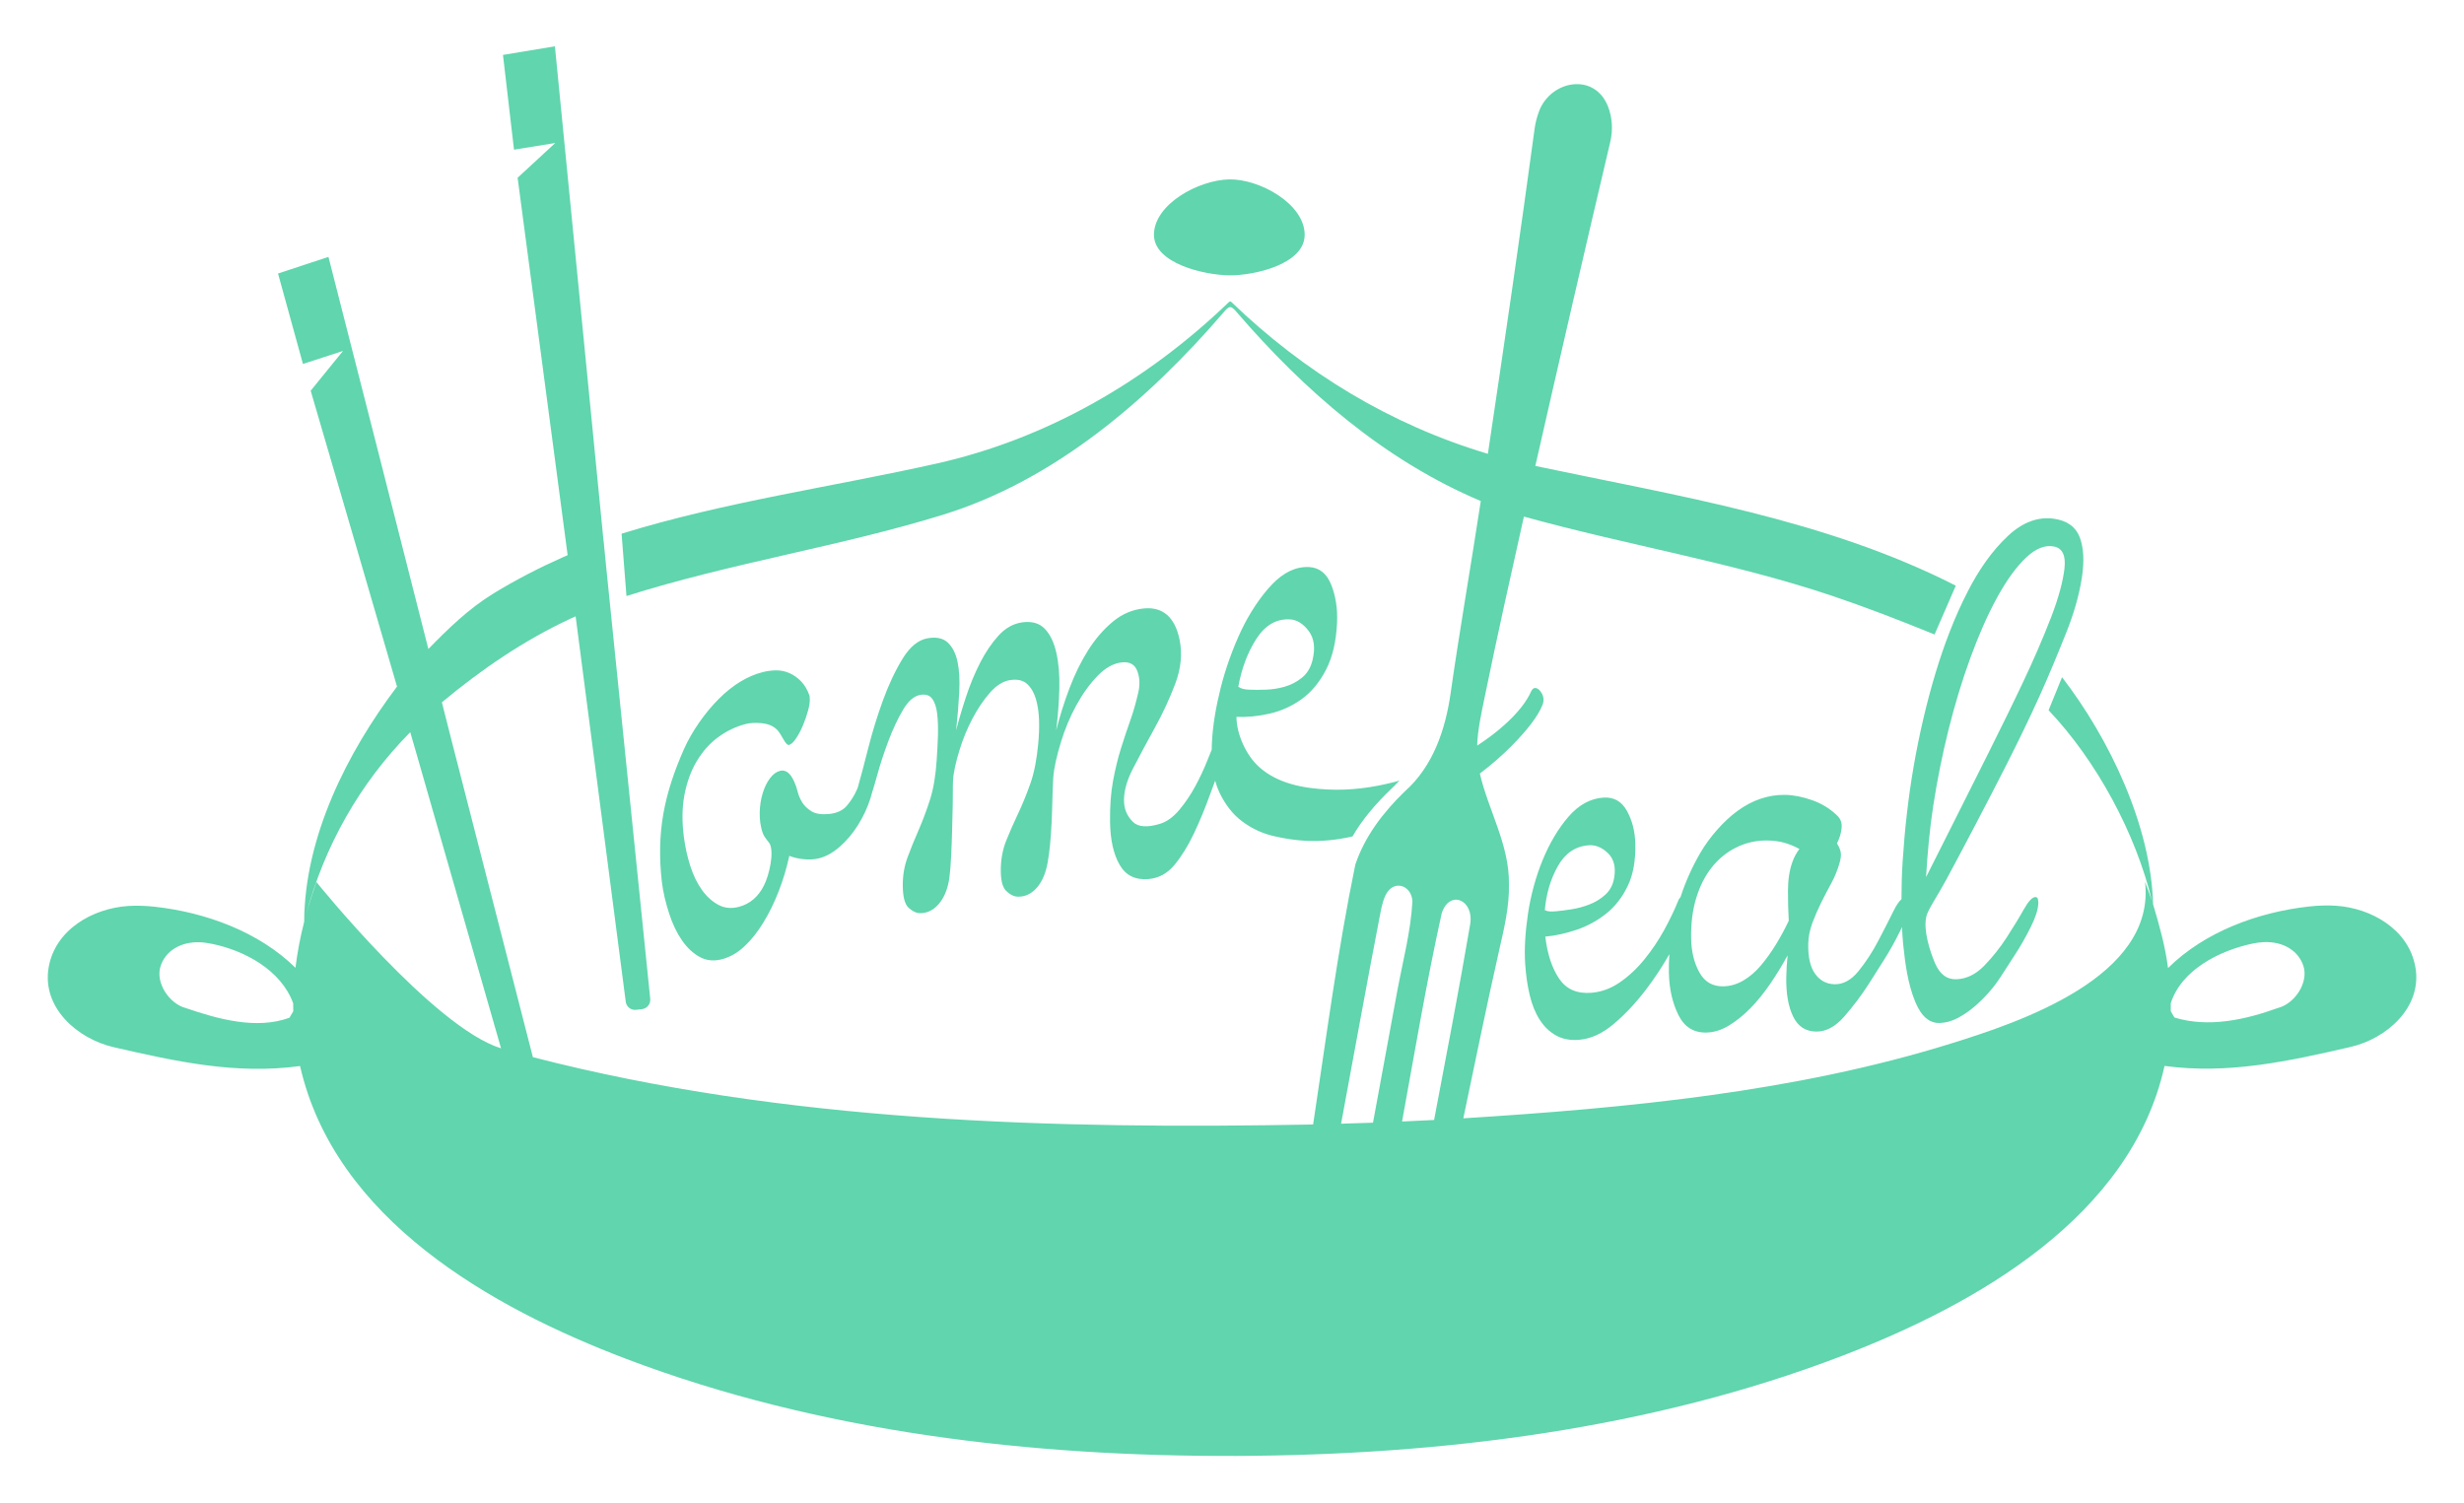
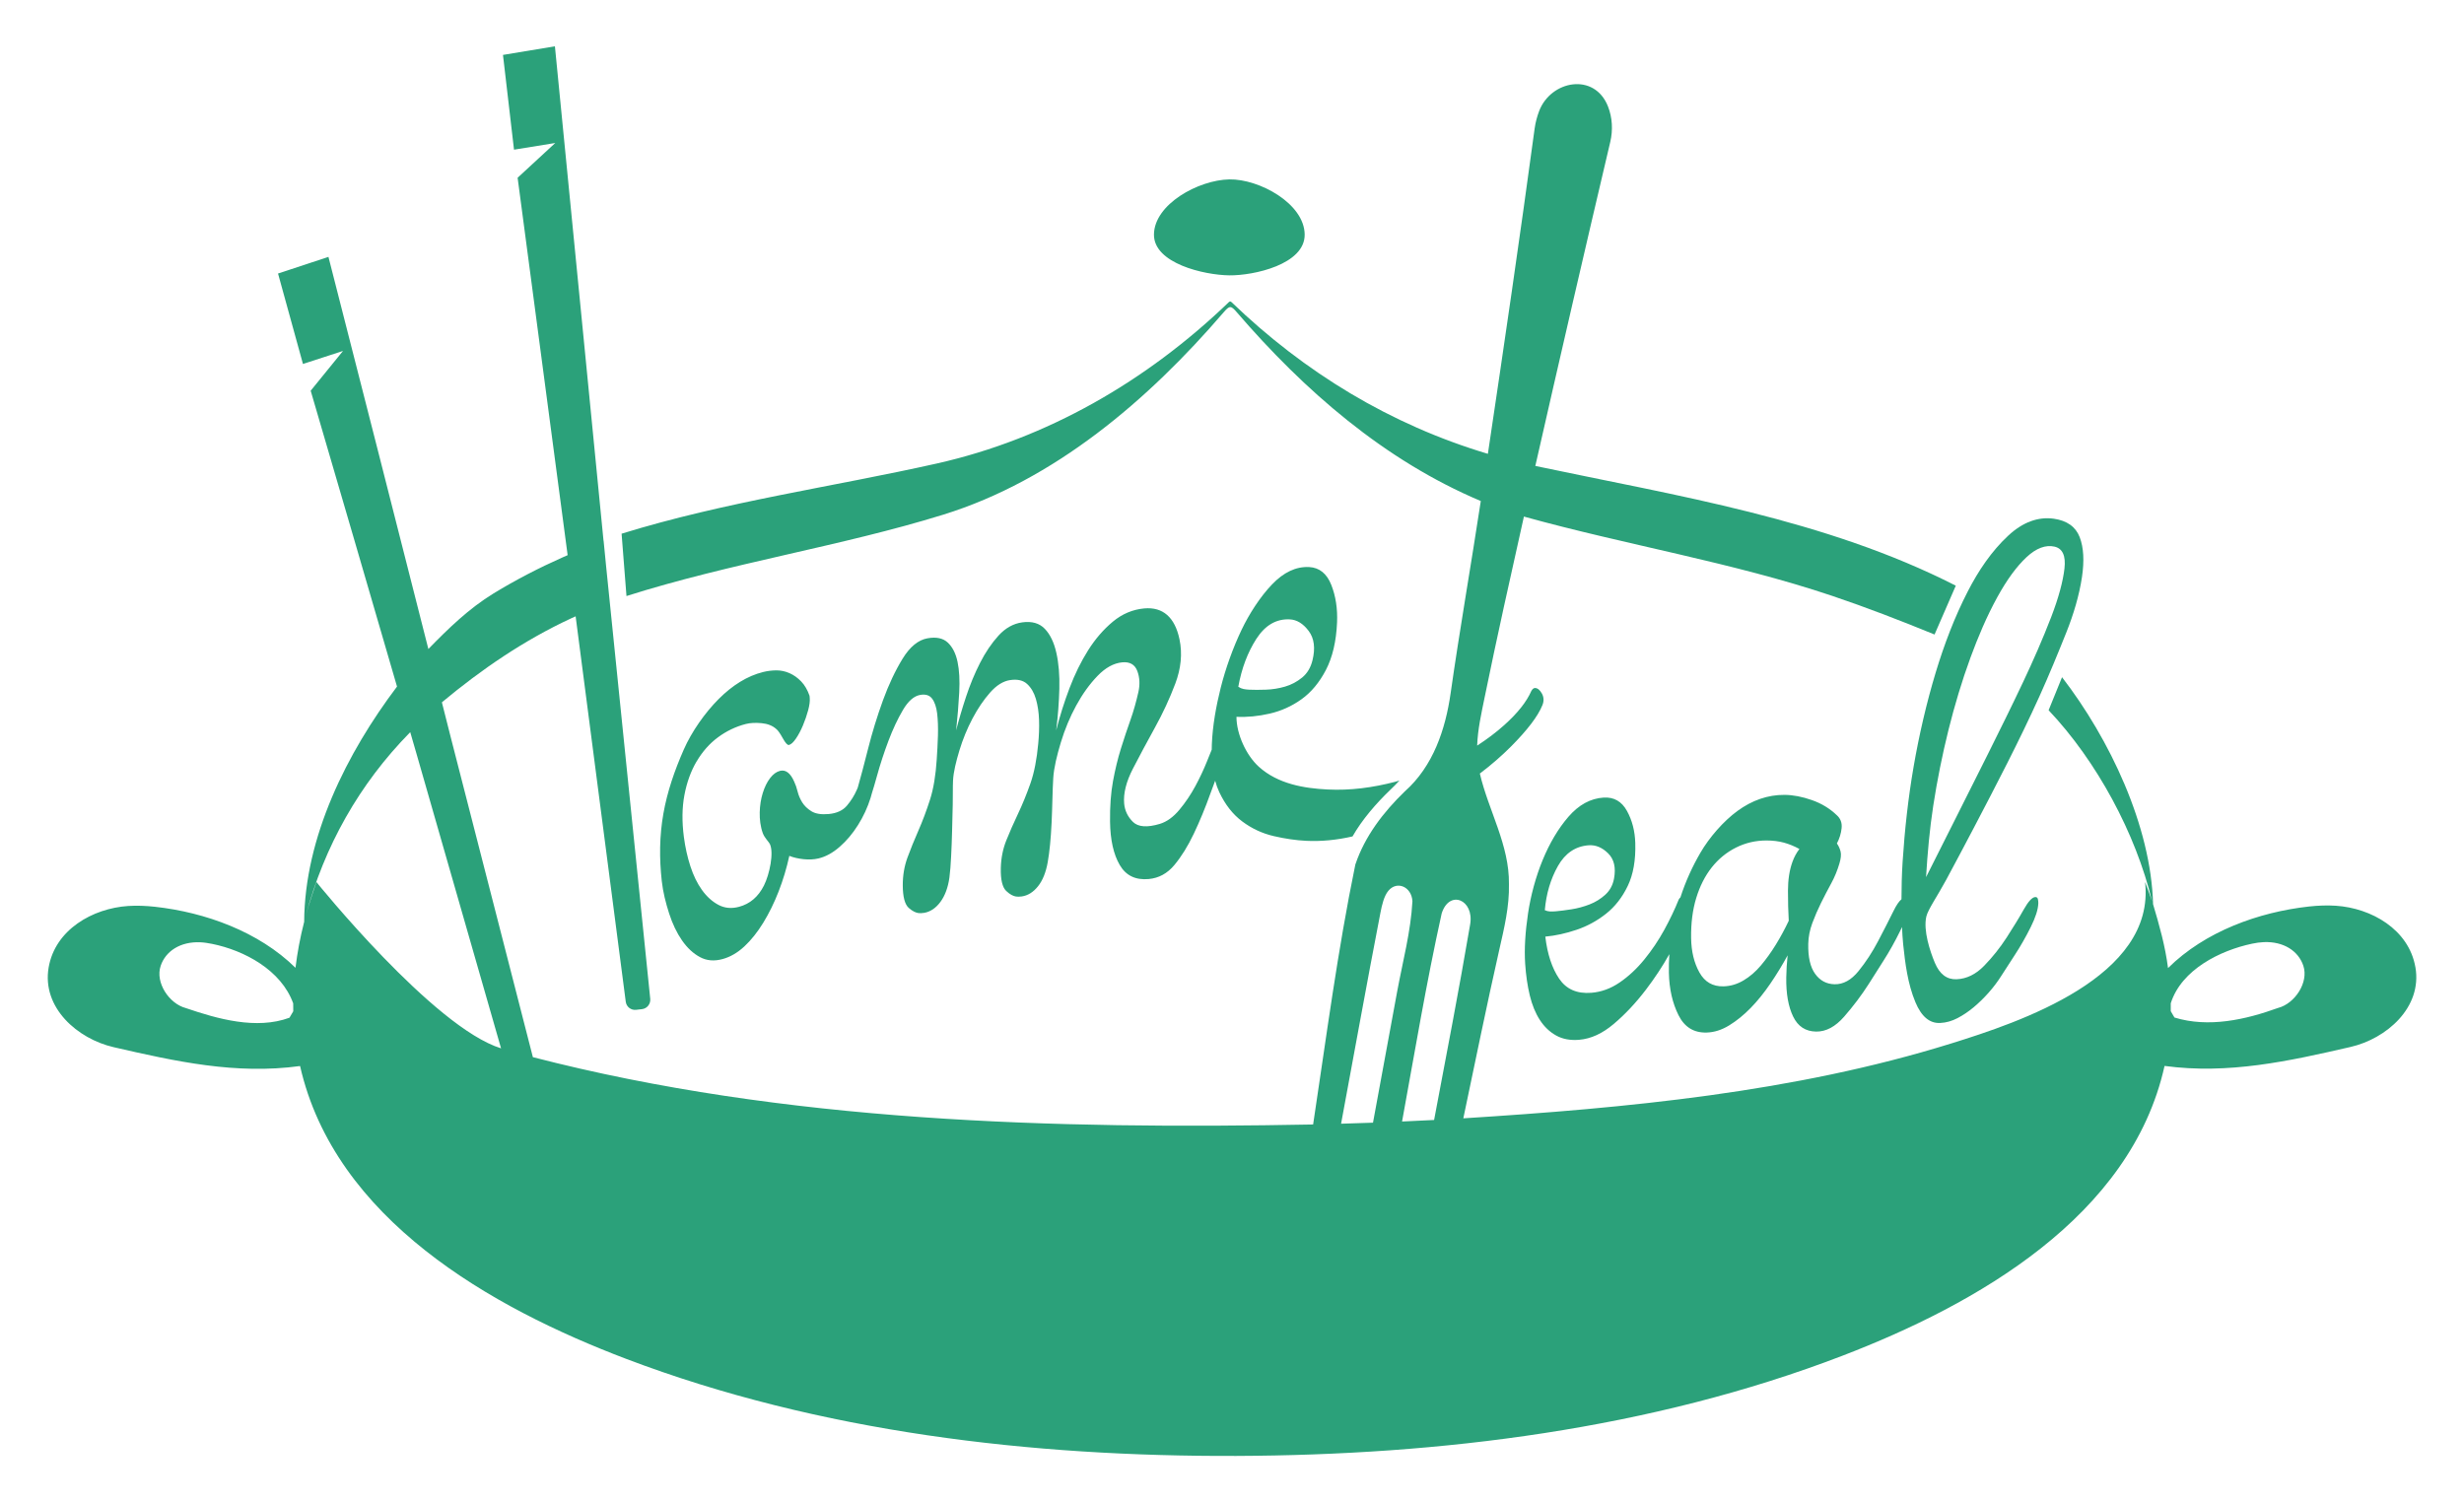
- <svg xmlns="http://www.w3.org/2000/svg" viewBox="317 568 1286 784" fill="#60D5AE">
+ <svg xmlns="http://www.w3.org/2000/svg" viewBox="317 568 1286 784" fill="#2BA17A">
  <g id="Layer_3">
    <path d="M1577.62,1072.75c-3.44-19.68-22.96-30.79-41.51-32.02-4.43-.29-9.18-.13-13.98.4-26.34,2.92-54.32,13.01-73.6,32.13-1.45-11.41-4.53-22.33-7.81-33.32-1.06-41-22.78-86.39-47.51-118.49-2.8,6.89-4.2,10.34-7.01,17.24,25.13,26.55,45.5,64.31,54.03,99.79-1.13-3.36-2.36-6.74-3.69-10.16,5.65,49.62-65.59,73.24-101.44,84.38-81.87,25.44-169.21,33.6-254.37,38.99,6.17-29.31,12.13-58.69,18.74-87.87,2.56-11.31,5.34-22.65,5.07-34.34.28-20.46-10.65-38.3-15.18-57.74,5.98-4.53,11.41-9.25,16.28-14.14,8.44-8.48,14.03-15.75,16.39-21.61.85-2.11.73-4.17-.29-6.01-1.03-1.85-2.2-2.81-3.49-2.89-.74-.05-1.41.47-2.02,1.54-2.47,5.64-7.18,11.58-14.13,17.81-4.21,3.77-8.93,7.34-14.14,10.71.29-8.48,2.18-16.77,3.89-25.15,6.45-31.51,13.48-62.96,20.5-94.38,53.4,14.82,109.08,23.94,160.92,41.39,17.77,5.98,35.8,12.96,53.4,20.16,4.44-10.2,6.65-15.3,11.09-25.49-68.22-34.78-145.31-46.81-219.45-62.49,12.81-56.44,25.85-112.82,39.12-169.15,1.44-6.1,1.1-12.66-1.19-18.47-7.07-17.95-29.83-13.6-35.93,2.37-1.08,2.84-1.93,6-2.36,9.15-7.66,56.66-15.96,113.23-24.4,169.78-50.96-15.23-95.72-42.51-133.85-79.22-.39-.38-.9-.38-1.3,0-42.87,41.27-94.98,71.35-152.44,84.26-54.09,12.15-110.71,19.98-164.54,36.64.35,4.46.52,6.69.87,11.14.6,7.66.9,11.49,1.5,19.15.07.9.11,1.35.18,2.25,54.3-17.24,111.84-25.9,165.36-42.48,57.95-17.95,106.9-59.76,146.24-105.53,3.18-3.7,3.86-3.67,6.89-.16,35.19,40.84,76.93,77.3,127.39,98.58-5.09,33.45-11.06,67.46-15.74,100.28-2.69,18.84-9.07,38.12-23.96,51.31-11.14,10.79-20.79,23.32-25.78,38.15-9.25,44.83-15.18,90.42-22.03,135.66-135.02,2.57-275.75-1.16-407.22-35.14-14.28-55.79-28.6-111.58-42.97-167.35-1.81-7.14-2.71-10.71-4.52-17.85,20.78-17.29,42.79-32.35,67.36-43.78.82-.38,1.62-.73,2.44-1.1,8.73,67.05,17.45,134.1,26.16,201.15.34,2.66,2.75,4.54,5.39,4.23,1.22-.14,1.83-.21,3.05-.35,2.68-.29,4.61-2.71,4.34-5.41-7.65-75.12-15.32-150.24-22.99-225.36-.54-5.49-.81-8.24-1.35-13.73-.01,0-.03.01-.04.02-1.07-10.91-1.61-16.37-2.68-27.28-7.55-76.93-15.12-153.86-22.69-230.78-10.85,1.78-16.27,2.68-27.11,4.49,1.92,16.49,3.84,32.97,5.76,49.46,8.61-1.41,12.92-2.1,21.53-3.49-7.86,7.26-11.79,10.88-19.65,18.14,7.53,56.72,15.05,113.45,22.56,170.17,1.42,10.73,2.13,16.09,3.55,26.82-.83.36-1.67.72-2.5,1.09-12.41,5.52-24.57,11.79-36.13,18.85-12.87,7.87-23.55,18.26-34.06,29.03-17.32-68.24-34.7-136.46-52.15-204.66-10.53,3.47-15.79,5.2-26.31,8.69,4.34,15.73,8.68,31.47,13.01,47.2,8.36-2.72,12.54-4.08,20.9-6.79-6.75,8.31-10.12,12.46-16.87,20.76,15.07,51.45,30.09,102.92,45.06,154.41-26.12,34.56-48.23,78.53-48.46,122.78-2.1,8.2-3.59,16.2-4.53,24-19.27-18.94-47.11-28.94-73.33-31.85-4.8-.53-9.55-.7-13.98-.41-18.56,1.23-38.08,12.34-41.51,32.02-3.69,21.12,15.16,37.35,33.86,41.66,32.38,7.45,63.92,14.44,97.35,9.85,18.14,79.9,99.59,126.05,170.3,152.88,100.94,38.31,211.72,51.03,318.47,50.62,106.21-.41,216.16-13.84,316.39-52.36,69.41-26.68,150.44-72.33,167.94-151.19,33.33,4.5,64.79-2.47,97.07-9.9,18.69-4.3,37.55-20.54,33.86-41.66ZM468.1,1099.17c-17.28,6.4-37.59.63-54.15-5.04-8.68-2.28-16.02-13.3-13.1-22.01,2.6-7.76,10.33-12.73,20.61-12.32,1.99.08,4.12.41,6.2.83,16.85,3.4,36.12,13.69,42.36,31.05,0,1.38,0,2.76.04,4.13-.65,1.1-1.17,1.98-1.97,3.35ZM482.15,1028.36s-4.07,11.95-5.65,17.78c9.76-36.48,28.02-69.01,54.61-96,1.47,5.05,2.2,7.57,3.66,12.63,14.62,50.79,29.2,101.58,43.74,152.39-35.26-10.88-96.37-86.8-96.37-86.8ZM1033.58,1153.96c-5.54.2-11.09.38-16.65.54,6.84-36.68,13.47-73.59,20.53-110.05.79-4.07,1.85-8.76,4.14-11.51,4.5-5.42,12.14-2.15,12.57,5.44-.84,15.77-5.07,31.49-7.94,46.98-4.23,22.86-8.43,45.73-12.64,68.6ZM1048.76,1153.35c6.62-36.22,12.71-72.63,20.67-108.59,4.03-12.69,17.05-7.14,14.87,5.67-5.76,33.9-12.4,68.12-18.82,102.12-5.55.29-11.13.56-16.72.8ZM1506.04,1094.04c-17.09,6.19-36.32,10.5-54.15,5.04-.79-1.36-1.3-2.23-1.94-3.31.02-1.36.01-2.73,0-4.11,5.58-17.65,25.86-27.6,42.38-31.11,2.1-.45,4.21-.75,6.2-.83,10.28-.41,18.01,4.56,20.61,12.32,2.92,8.71-4.42,19.73-13.1,22.01Z" />
    <path d="M1315.74,968.19c-2.81,16.2-4.66,32.96-5.73,49.48-.44,6.83-.59,13.43-.6,19.68-1.25.99-2.65,3.04-4.2,6.2-2.3,4.69-4.98,9.9-8,15.66-3.02,5.76-6.43,10.97-10.23,15.64-3.8,4.68-7.95,6.96-12.5,6.86-4.2-.09-7.57-1.89-10.12-5.41-2.55-3.52-3.76-8.76-3.6-15.73.08-3.61.79-7.2,2.12-10.79,1.34-3.58,2.86-7.11,4.57-10.56,1.71-3.45,3.47-6.83,5.29-10.16,1.82-3.32,3.22-6.81,4.27-10.34.78-2.6,1.02-4.71.62-6.29-.4-1.57-1.05-2.97-1.92-4.2,1.36-2.6,2.19-5.28,2.46-8.03.28-2.75-.57-5-2.54-6.74-3.59-3.46-7.92-6.1-12.97-7.87-5.06-1.78-9.82-2.69-14.28-2.72-8.72-.07-16.94,2.83-24.49,8.32-7.46,5.43-14.81,13.96-19.42,21.88-4.11,7.05-7.72,14.87-10.43,23.3-.32.25-.62.63-.89,1.13-2.06,5.15-4.6,10.44-7.58,15.89-2.99,5.45-6.44,10.57-10.35,15.37-3.91,4.81-8.2,8.8-12.89,12.01-4.69,3.21-9.62,5-14.83,5.4-7.47.57-13.03-1.86-16.76-7.37-3.72-5.5-6.14-12.81-7.22-21.95,5.3-.48,10.73-1.68,16.33-3.57,5.59-1.89,10.72-4.69,15.39-8.39,4.67-3.7,8.44-8.53,11.31-14.5,2.87-5.97,4.19-13.41,3.93-22.35-.18-6.28-1.63-11.9-4.36-16.83-2.73-4.94-6.8-7.26-12.14-6.93-6.83.42-12.99,3.76-18.38,10-5.4,6.24-9.86,13.86-13.47,22.61-3.57,8.65-6.26,18.64-7.63,27.88-1.45,9.7-2,18.5-1.49,26.24.4,6.04,1.21,11.56,2.41,16.54,1.2,4.99,2.96,9.26,5.25,12.8,2.3,3.54,5.14,6.25,8.52,8.12,3.38,1.88,7.37,2.61,11.98,2.23,6.16-.51,12.16-3.27,18.08-8.28,5.92-5,11.52-10.97,16.81-17.91,4.54-5.95,8.61-12.12,12.2-18.51-.22,3.28-.31,6.54-.24,9.77.18,8.45,1.88,15.81,5.02,22.08,3.14,6.27,8.04,9.27,14.74,9.06,3.95-.12,7.86-1.37,11.73-3.75,3.87-2.37,7.59-5.39,11.16-9.04,3.57-3.65,6.99-7.89,10.29-12.72,3.28-4.82,6.3-9.75,9.03-14.79-.21,1.93-.37,3.85-.49,5.77-.12,1.93-.19,3.85-.22,5.77-.13,8.42,1.07,15.22,3.58,20.4,2.51,5.19,6.5,7.79,12.02,7.86,5.17.07,10.03-2.54,14.64-7.83,4.61-5.29,8.95-10.98,12.84-17.07,2.07-3.25,4.62-7.32,7.68-12.11,3.06-4.78,5.94-9.93,8.64-15.43.36-.73.69-1.44,1.01-2.13.15,3.08.3,6.14.6,8.98,1.06,10.07,2.37,20.62,6.39,30.25,3.14,7.52,7.43,11.13,12.94,10.85,3.1-.15,6.11-1,9.04-2.53,2.94-1.53,5.75-3.43,8.46-5.7,2.7-2.26,5.28-4.78,7.76-7.57,2.47-2.78,4.6-5.62,6.41-8.45,1.96-3.07,4.42-6.86,7.34-11.35,2.92-4.48,5.66-9.28,8.21-14.39,2.55-5.11,3.89-9.27,3.99-12.51.02-.65-.05-1.35-.21-2.1-.16-.75-.6-1.13-1.32-1.12-1.62.01-3.67,2.2-6.11,6.55-2.44,4.36-5.42,9.21-8.89,14.58-3.48,5.37-7.4,10.28-11.75,14.75-4.36,4.47-9.13,6.8-14.38,7.02-5.08.21-8.84-2.64-11.34-8.59-2.5-5.94-6.15-16.91-4.44-24.19.85-3.61,5.87-10.8,10.3-19.01,4.98-9.24,9.9-18.53,14.77-27.8,5.77-10.99,11.53-22.08,17.12-33.13,5.85-11.56,11.59-23.36,16.91-35.11,4.95-10.94,9.57-22.19,14.05-33.41,3.58-8.97,6.64-19.05,8.07-28.65,1.26-8.47.9-15.45-1.2-20.88-2.09-5.42-6.64-8.63-13.51-9.6-8.09-1.14-16.14,1.75-23.73,8.8-8.77,8.14-15.6,18.35-21.07,28.97-7.01,13.6-12.44,28.02-16.79,42.38-4.83,15.94-8.71,32.82-11.57,49.29ZM1123.26,1043.05c.75-8.57,3.01-16.25,6.82-23,3.81-6.75,9.2-10.39,16.11-10.88,3.63-.25,7.03,1.16,10.14,4.24,3.12,3.07,4.08,7.47,3.07,13.07-.62,3.4-2.11,6.25-4.54,8.46-2.43,2.22-5.18,3.92-8.26,5.11-3.08,1.19-6.22,2.04-9.41,2.54-3.19.5-5.95.85-8.26,1.05-1.07.09-2.05.12-2.95.08-.9-.04-1.81-.26-2.72-.67ZM1252.47,1017.92c-1.54,4.3-2.29,9.31-2.3,14.95,0,5.66.13,10.89.41,15.7-2.04,4.32-4.28,8.46-6.72,12.43-2.44,3.97-5.04,7.59-7.79,10.86-2.75,3.27-5.79,5.89-9.12,7.86-3.33,1.97-6.82,3-10.48,3.08-5.59.12-9.75-2.28-12.52-7.26-2.78-4.98-4.23-10.96-4.33-17.96-.11-7.72.77-14.7,2.67-20.9,1.9-6.21,4.6-11.53,8.1-15.96,3.5-4.42,7.72-7.87,12.65-10.34,4.92-2.47,10.24-3.71,15.91-3.71,3.29,0,6.31.37,9.04,1.11,2.73.74,5.46,1.85,8.16,3.33-1.5,1.9-2.74,4.18-3.68,6.81ZM1345.41,911.24c3.9-10.61,8.45-21.44,14.01-31.55,4.94-8.99,10.01-15.96,15.18-20.81,5.16-4.85,10.14-6.62,14.71-5.57,4.14.96,5.93,4.72,5.17,11.39-.76,6.67-3.04,15.24-6.92,25.32-4.41,11.46-9.42,22.85-14.68,33.98-5.88,12.45-12.08,24.97-18.25,37.35-5.93,11.91-11.94,23.83-17.93,35.73-4.83,9.57-9.64,19.15-14.46,28.73.76-12.57,1.86-25.01,3.75-37.26,2.03-13.18,4.75-26.71,7.97-39.65,3.15-12.63,6.99-25.51,11.46-37.68Z" />
    <path d="M680.58,965.43c3-5.12,6.72-9.34,11.15-12.61,4.43-3.27,9.28-5.6,14.53-6.95,2.25-.58,4.99-.72,8.2-.43,3.21.3,5.78,1.32,7.69,3.06.83.62,1.96,2.21,3.37,4.76,1.41,2.55,2.49,3.74,3.23,3.56,1.12-.27,2.34-1.39,3.68-3.36,1.34-1.97,2.55-4.26,3.64-6.85,1.09-2.6,1.99-5.22,2.71-7.87.71-2.64.99-4.77.84-6.39-.05-.48-.07-.73-.11-1.21-1.07-3.06-2.52-5.55-4.35-7.46-1.84-1.91-3.88-3.37-6.12-4.35-2.24-.98-4.53-1.46-6.87-1.45-2.34.02-4.65.31-6.94.88-8.18,2.04-15.92,6.85-23.13,14.06-7.22,7.23-14.15,17.13-18.23,26.41-4.85,11.04-8.62,21.94-10.64,33.43-2.06,11.69-2.17,23.16-.84,35.19.63,5.73,2.1,11.51,3.85,16.95,1.76,5.45,4,10.12,6.72,14.03,2.72,3.92,5.84,6.82,9.36,8.71,3.52,1.9,7.46,2.23,11.86,1.01,4.04-1.12,7.82-3.33,11.35-6.62,3.53-3.29,6.81-7.41,9.83-12.33,3.02-4.93,5.7-10.37,8.02-16.34,2.32-5.96,4.18-12.15,5.58-18.56,2.13.86,4.6,1.43,7.4,1.73,2.8.29,5.38.17,7.73-.37,3.8-.88,7.5-2.9,11.11-6.05,3.61-3.14,6.82-6.94,9.61-11.4,2.8-4.45,4.99-9.17,6.56-14.18.25-.79.46-1.57.66-2.34.82-2.57,1.7-5.59,2.67-9.08,1.69-6.12,3.69-12.23,5.99-18.33,2.3-6.09,4.82-11.46,7.56-16.11,2.73-4.64,5.72-7.27,8.94-7.86,2.84-.52,4.95.13,6.3,1.94,1.35,1.81,2.23,4.41,2.63,7.77.39,3.36.53,7.19.41,11.46-.12,4.28-.38,8.54-.65,12.68-.52,7.96-1.63,14.99-3.5,20.82-1.87,5.83-3.9,11.22-6.07,16.17-2.17,4.94-4.07,9.64-5.7,14.07-1.63,4.44-2.46,9.3-2.44,14.49.02,6.01,1.09,9.96,3.12,11.76,2.02,1.8,3.86,2.58,5.2,2.7.68.06,1.72.08,2.97-.15,3.21-.61,5.99-2.49,8.34-5.66,2.35-3.16,4.01-7.5,4.72-12.79.41-3.03.67-6.77.89-11.07.22-4.29.39-8.72.5-13.26.12-4.54.23-9.16.34-13.85.11-4.68-.02-9.03.15-12.38.22-4.47,1.59-10.01,3.35-15.8,1.76-5.78,4.02-11.3,6.79-16.56,2.77-5.24,5.84-9.78,9.2-13.59,3.36-3.81,6.86-5.98,10.48-6.51,3.81-.56,6.76.12,8.84,2.03,2.08,1.9,3.61,4.5,4.58,7.79.97,3.3,1.52,6.98,1.66,11.07.14,4.09-.05,8.26-.44,12.38-.74,7.95-2.04,14.93-4.07,20.69-2.04,5.77-4.21,11.07-6.52,15.93-2.31,4.86-4.34,9.48-6.09,13.85-1.75,4.38-2.72,9.21-2.84,14.41-.14,6.02.83,10.02,2.8,11.9,1.97,1.89,3.8,2.75,5.13,2.92.68.09,1.72.16,2.98-.03,3.23-.47,6.07-2.25,8.51-5.32,2.44-3.07,4.13-7.28,5.07-12.61.94-5.32,1.62-12.19,2.02-20.6.41-8.4.43-16.53.86-23.32.34-5.3,1.9-11.75,3.97-18.58s4.74-13.25,8.02-19.25c3.27-6,6.98-11.15,11.11-15.43,4.13-4.28,8.41-6.64,12.83-7.08,4.03-.4,6.69,1.14,7.96,4.57,1.28,3.44,1.41,7.14.52,11.03-1.13,4.97-2.49,9.87-4.15,14.54-1.66,4.67-3.31,9.62-4.94,14.84-1.63,5.22-3.01,10.91-4.14,17.04-1.13,6.13-1.64,13.16-1.54,21.08.12,9.56,1.82,17.11,5.05,22.65,3.23,5.54,8.26,7.97,15.15,7.34,5.25-.48,9.7-2.9,13.36-7.29,3.66-4.39,7.04-9.83,10.14-16.33,3.09-6.5,6-13.53,8.7-21.07.81-2.26,1.63-4.46,2.46-6.62.57,2.14,1.3,4.15,2.17,6,3.07,6.5,7.06,11.6,11.99,15.27,4.92,3.67,10.38,6.23,16.35,7.62,5.97,1.39,11.64,2.22,17.01,2.48,7.82.38,15.9-.39,24.18-2.3,5.02-8.81,12.36-17.26,19.65-24.26,1.73-1.63,3.34-3.27,4.83-4.9-.75.24-1.51.47-2.24.66-11.77,3.05-23.36,4.6-35.23,4.01-12.24-.6-25.95-2.85-35.93-11.89-6.61-5.99-11.66-17.05-11.66-26.04,5.55.26,11.33-.3,17.33-1.67,5.98-1.37,11.52-3.86,16.6-7.49,5.06-3.62,9.32-8.71,12.76-15.31,3.43-6.6,5.38-14.86,5.81-24.77.31-7.17-.68-13.73-3.02-19.64-2.34-5.9-6.21-9.02-11.56-9.29-6.83-.34-13.29,2.74-19.31,9.02-6.32,6.58-12.03,15.57-15.92,23.69-4.48,9.36-8.4,20.27-10.93,30.36-2.34,9.31-4.23,19.71-4.61,29.43-.04.95-.06,1.88-.06,2.79-.7,1.71-1.5,3.7-2.41,5.98-1.74,4.35-3.79,8.72-6.16,13.11-2.37,4.4-5.13,8.5-8.29,12.29-3.16,3.8-6.6,6.29-10.26,7.39-6.56,1.97-11.25,1.62-13.94-.99-2.68-2.61-4.3-5.85-4.64-9.59-.49-5.32,1.09-11.53,4.59-18.29,3.49-6.75,7.3-13.87,11.43-21.34,4.13-7.46,7.69-15.13,10.67-23.01,2.97-7.88,3.76-15.65,2.19-23.12-2.41-11.5-8.65-16.99-18.38-16.13-6.03.54-11.51,2.85-16.39,6.9-4.88,4.05-9.19,9.04-12.91,14.93-3.73,5.9-6.97,12.51-9.74,19.82-2.77,7.32-5.08,14.66-6.94,22.01.92-7.51,1.47-14.77,1.65-21.77.18-7-.33-13.24-1.56-18.7-1.22-5.45-3.24-9.65-6.06-12.57-2.81-2.92-6.75-4.04-11.77-3.34-4.64.65-8.78,2.97-12.38,6.93-3.6,3.97-6.81,8.72-9.62,14.23-2.81,5.52-5.24,11.4-7.3,17.64-2.06,6.24-3.78,12.09-5.18,17.54.75-6.99,1.29-13.59,1.62-19.83.33-6.23.04-11.53-.88-15.9-.92-4.37-2.61-7.72-5.08-10.04-2.46-2.32-6.01-3.08-10.63-2.25-4.81.86-9.15,4.42-12.97,10.64-3.82,6.23-7.25,13.5-10.27,21.79-3.02,8.31-5.61,16.75-7.77,25.3-2.04,8.07-3.82,14.8-5.37,20.22-.18.42-.35.83-.54,1.25-1.27,2.89-2.96,5.59-5.09,8.12-2.12,2.53-5.33,4.02-9.57,4.4-3.88.35-6.89-.15-8.98-1.45-2.09-1.3-3.7-2.86-4.81-4.65-1.11-1.8-1.91-3.68-2.39-5.63-.48-1.95-1.07-3.68-1.78-5.16-1.96-4.49-4.44-6.38-7.4-5.65-1.85.46-3.58,1.71-5.16,3.76-1.59,2.06-2.87,4.66-3.85,7.8-.98,3.15-1.51,6.54-1.59,10.14-.08,3.61.38,7.42,1.59,10.78.88,2.45,3.14,4.54,3.7,5.69,2.19,4.52-.14,15.84-3.1,21.71-2.96,5.87-7.28,9.55-12.99,11.08-3.92,1.05-7.5.72-10.75-1.01-3.25-1.73-6.12-4.32-8.59-7.77-2.48-3.45-4.5-7.59-6.05-12.4-1.56-4.81-2.69-9.89-3.39-15.23-1.05-8.01-.97-15.31.27-21.89,1.24-6.59,3.35-12.45,6.36-17.58ZM972.74,901.4c4.57-7.09,10.4-10.47,17.41-10.13,3.7.18,7.01,2.21,9.89,6.07,2.9,3.88,3.5,8.98,1.98,15.23-.92,3.8-2.71,6.85-5.4,9.05-2.71,2.22-5.69,3.8-8.97,4.75-3.29.95-6.62,1.48-9.95,1.59-3.33.11-6.24.13-8.62.01-1.11-.05-2.14-.17-3.04-.35-.94-.19-1.84-.57-2.75-1.18,1.73-9.59,4.87-17.93,9.44-25.04Z" />
    <path d="M958.6,711.71c12.69.15,39.48-5.69,39.33-21.3-.16-16.22-23.77-29.06-39.33-28.78-16.09.3-39.21,12.95-39.33,28.79-.11,15.08,26.21,21.13,39.33,21.29Z" />
  </g>
</svg>
